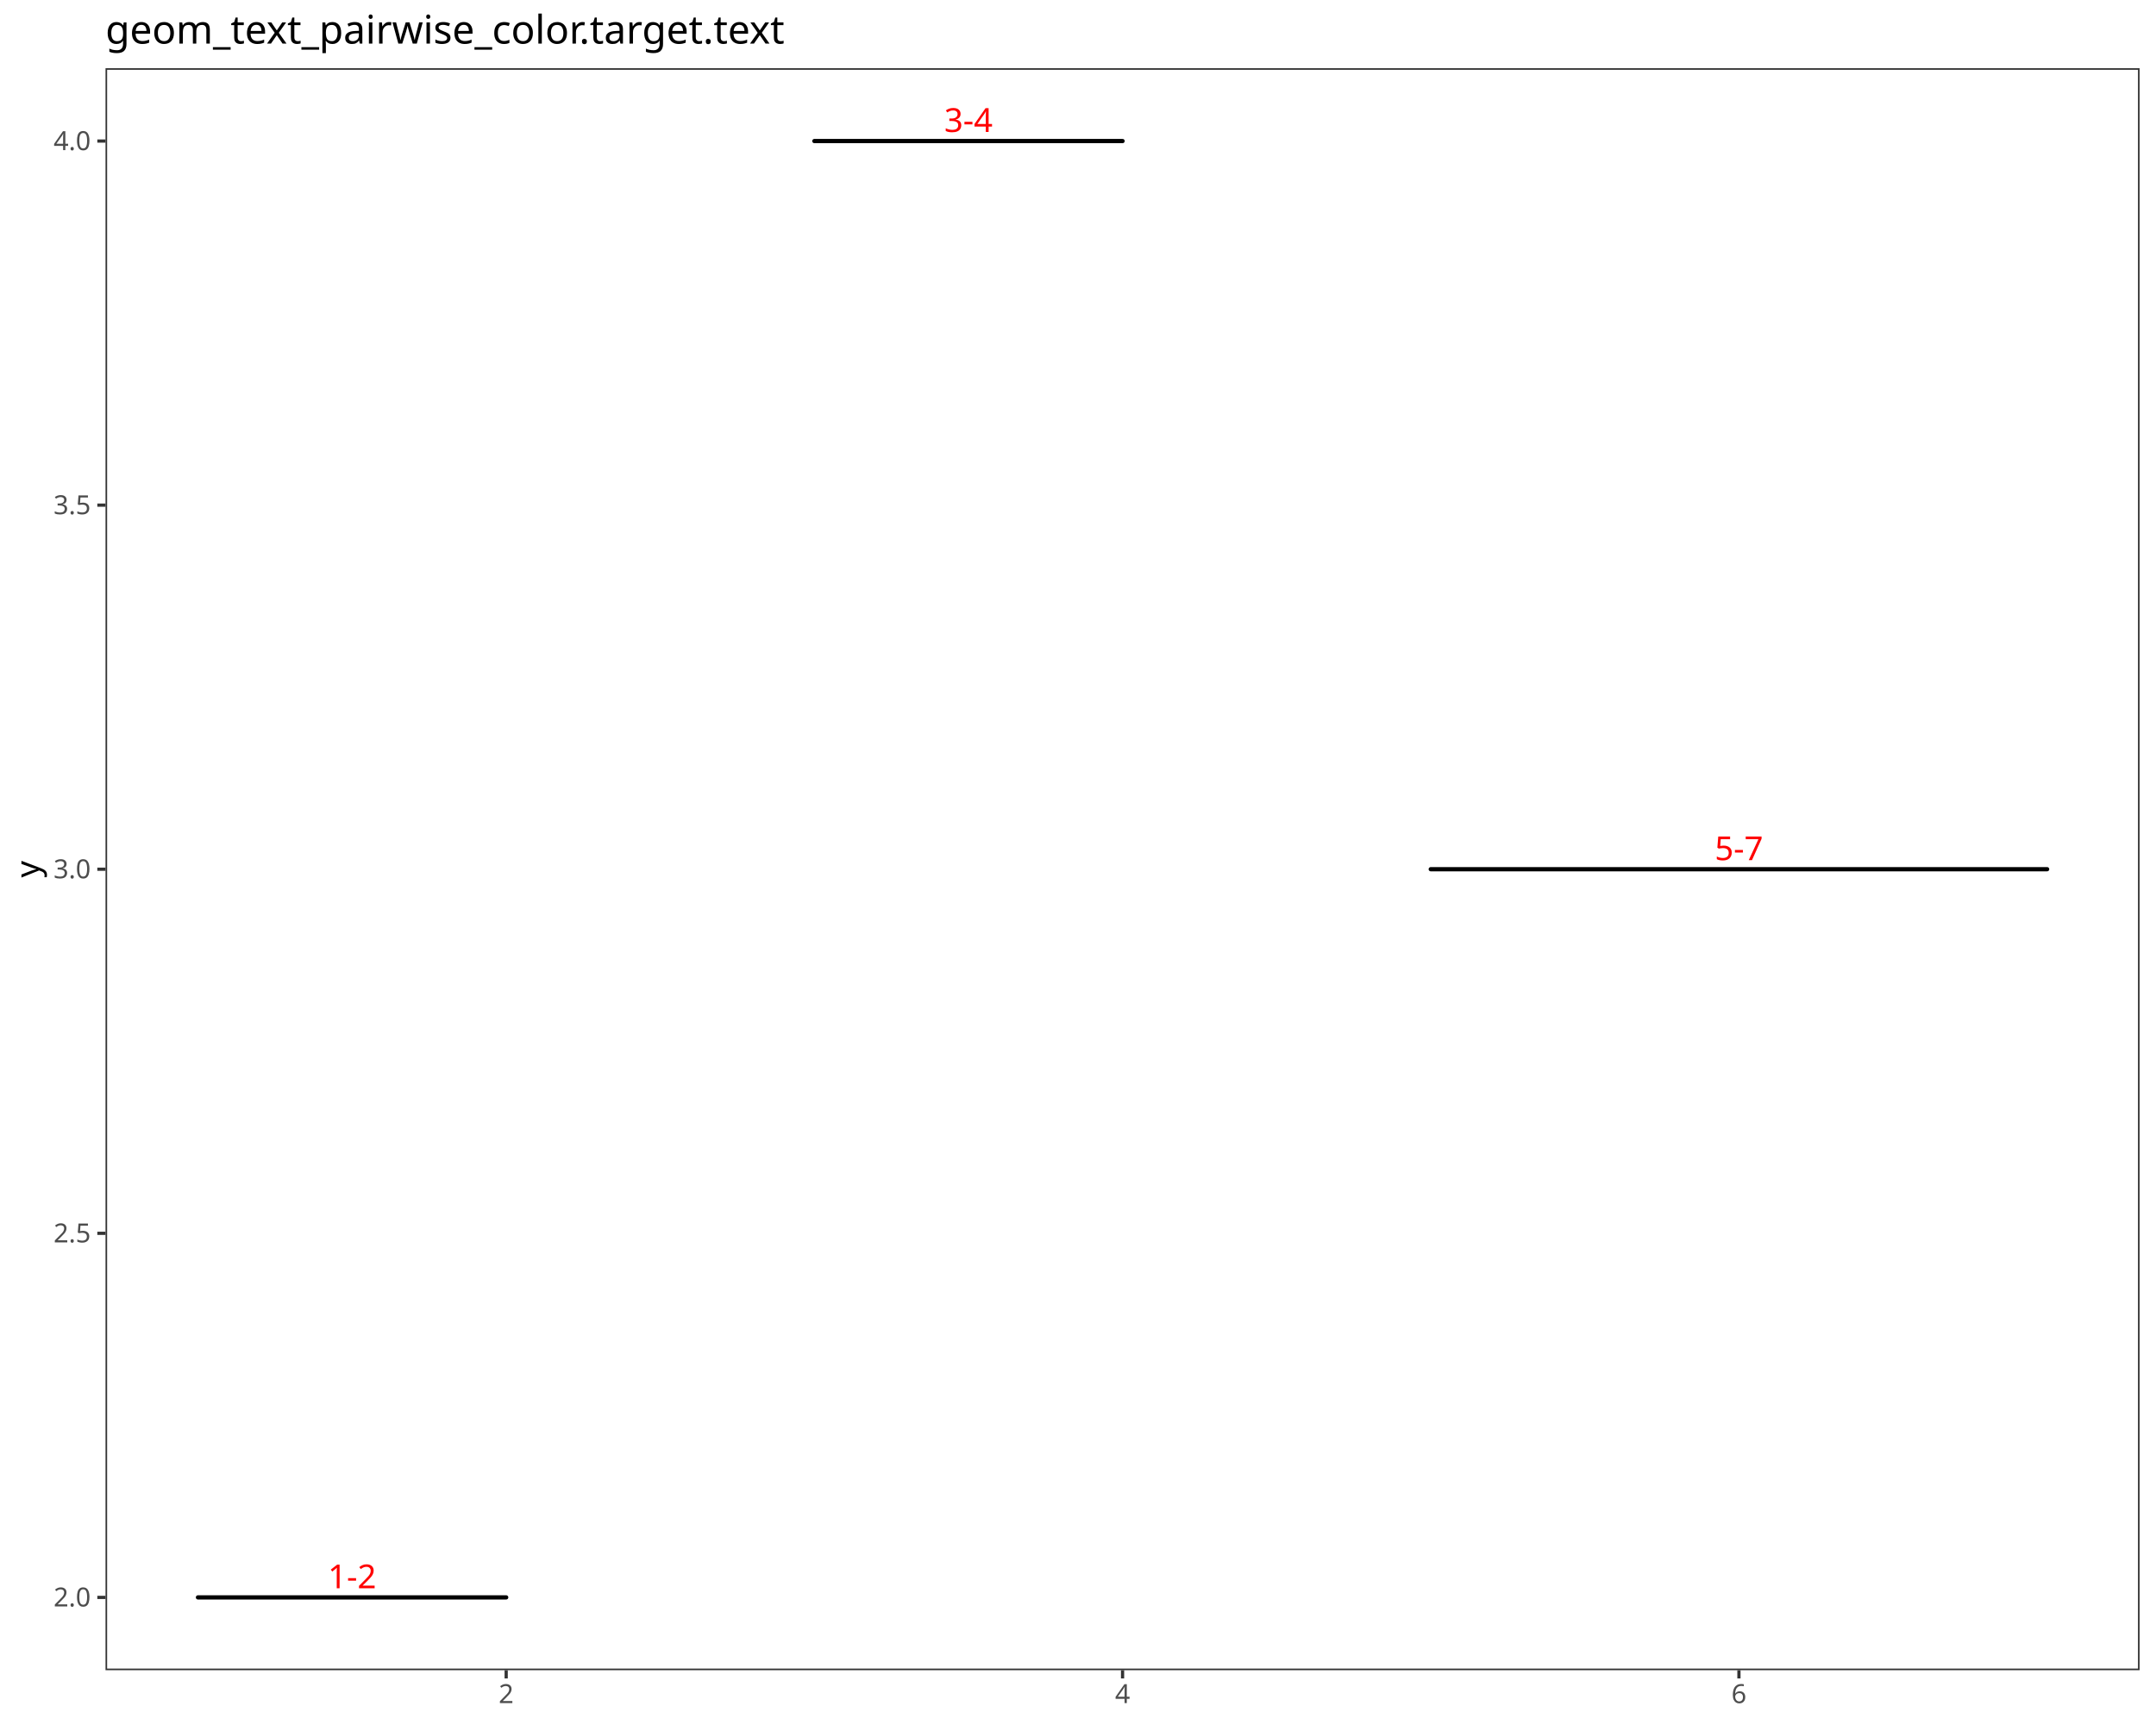
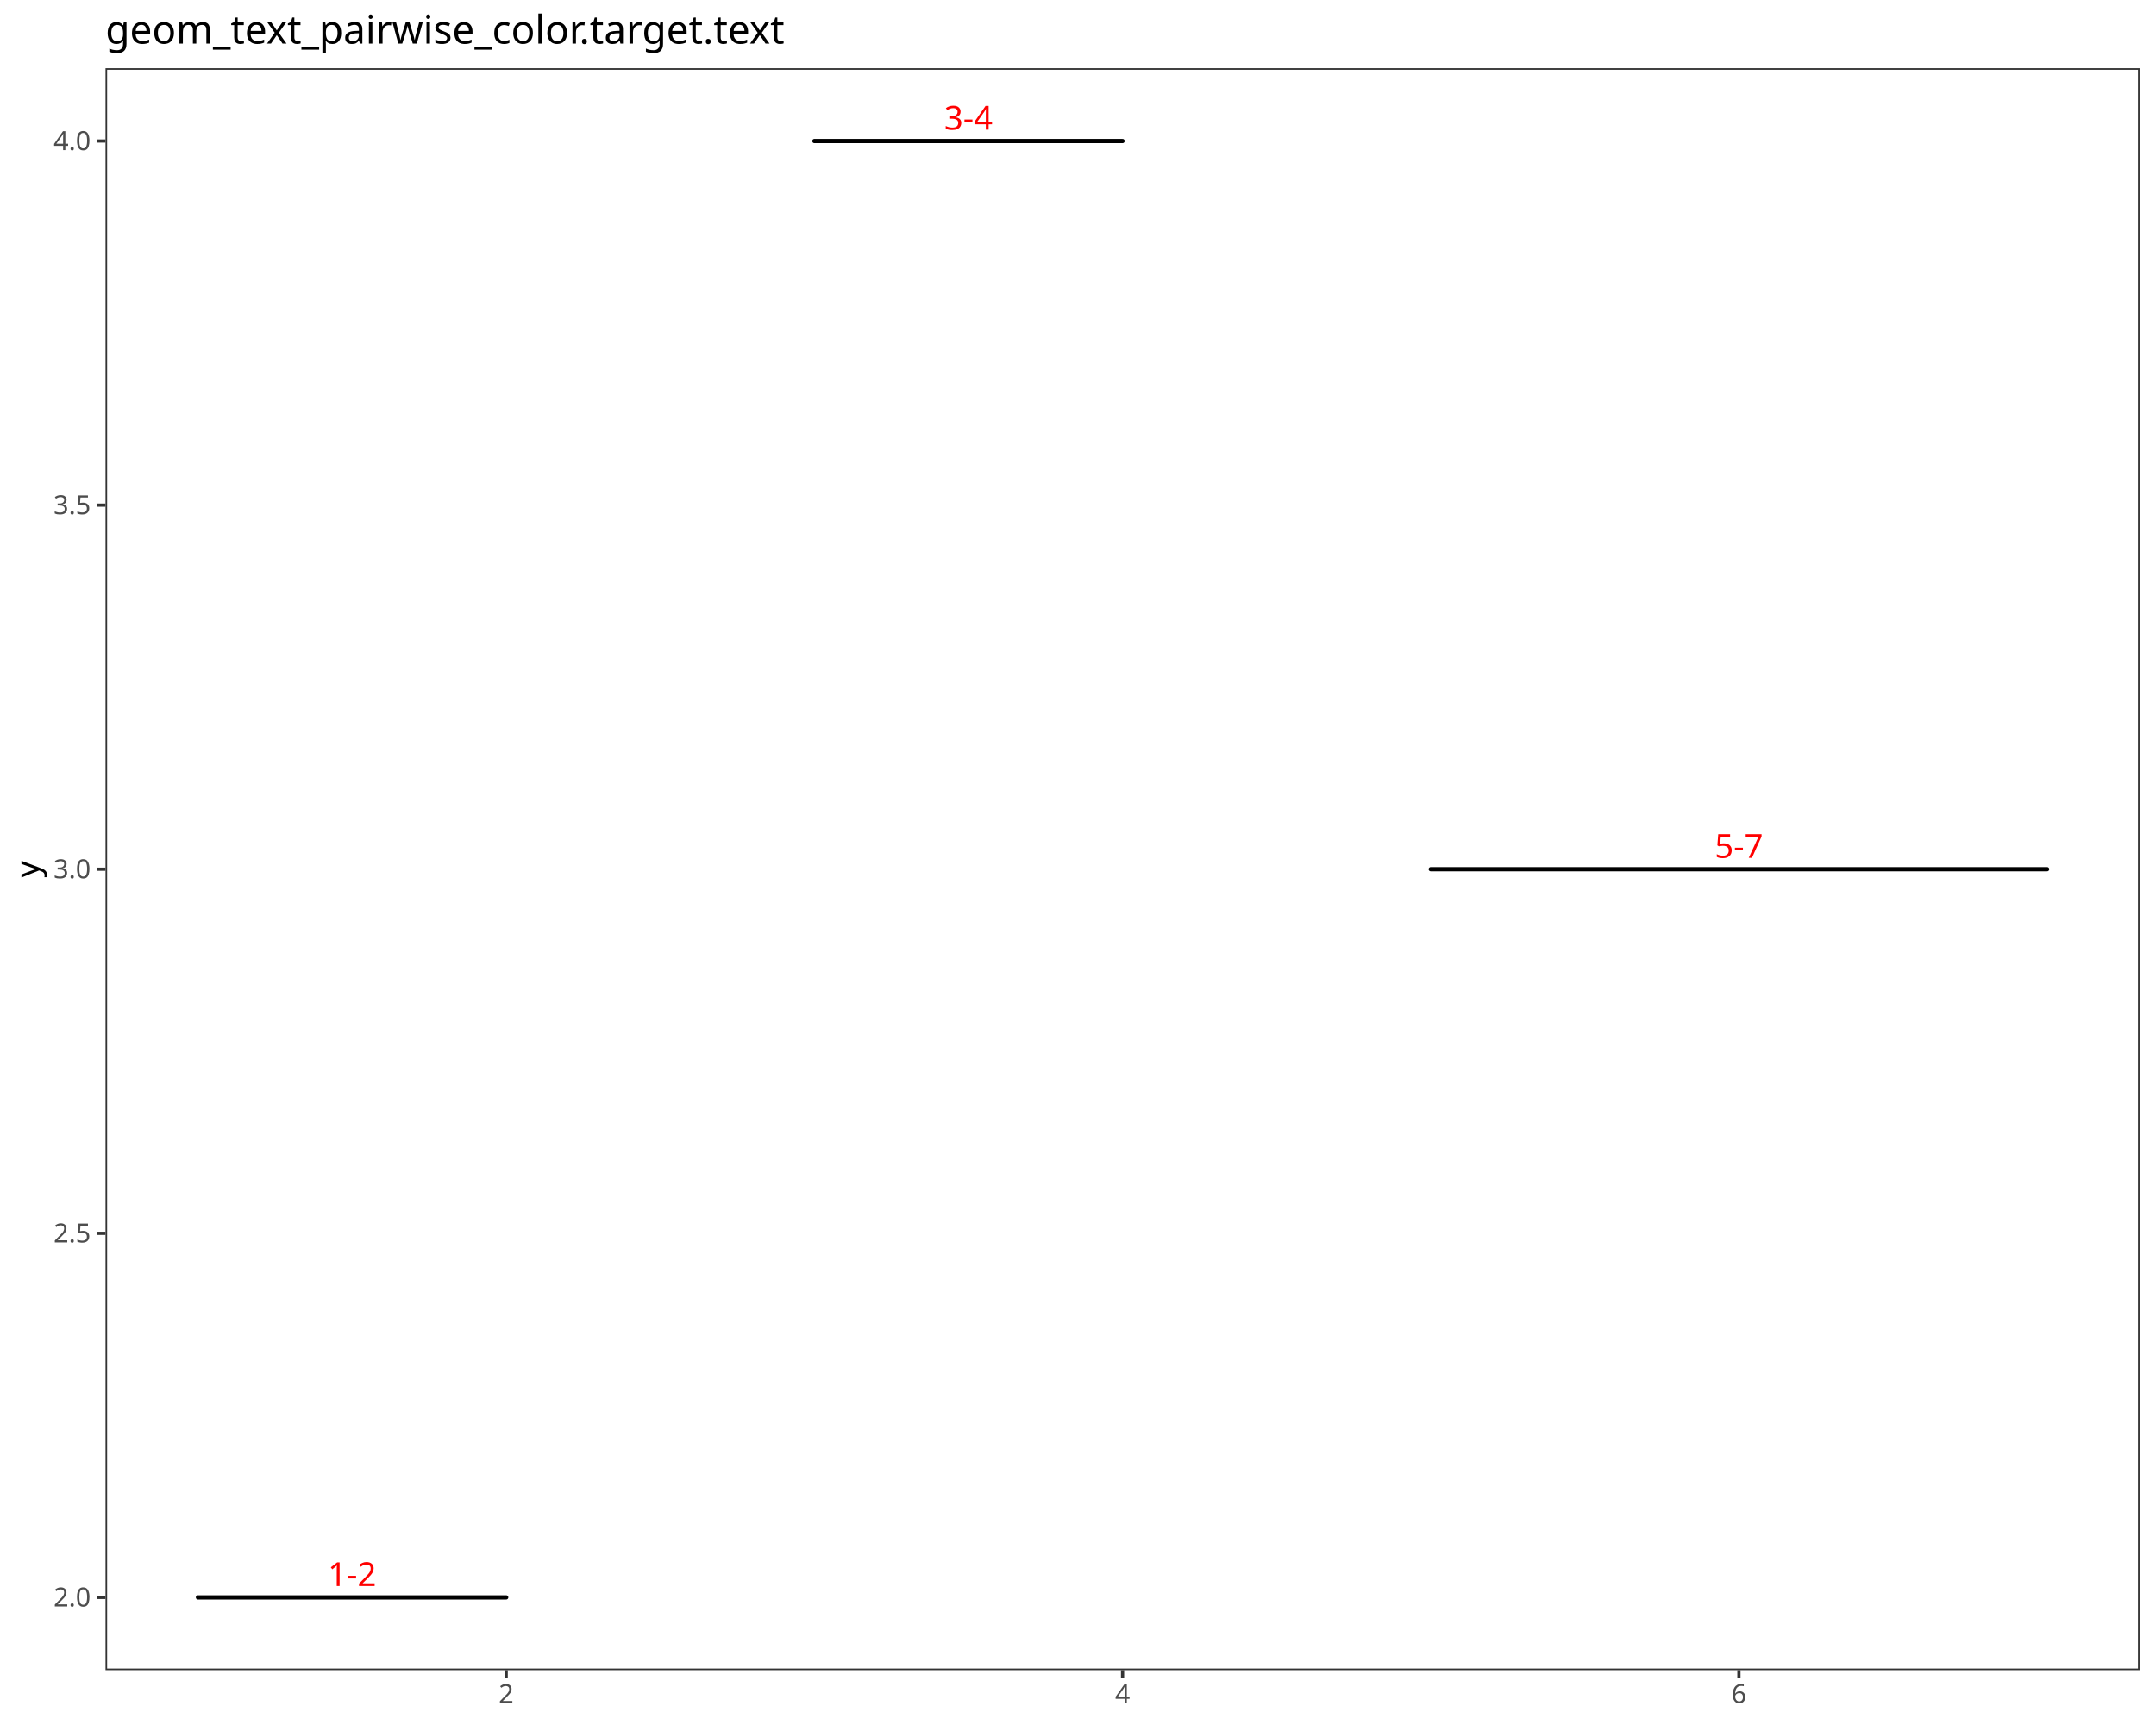
<svg xmlns="http://www.w3.org/2000/svg" class="svglite" data-engine-version="2.0" width="720.00pt" height="576.00pt" viewBox="0 0 720.00 576.00">
  <defs>
    <style type="text/css">
    .svglite line, .svglite polyline, .svglite polygon, .svglite path, .svglite rect, .svglite circle {
      fill: none;
      stroke: #000000;
      stroke-linecap: round;
      stroke-linejoin: round;
      stroke-miterlimit: 10.00;
    }
  </style>
  </defs>
  <rect width="100%" height="100%" style="stroke: none; fill: #FFFFFF;" />
  <defs>
    <clipPath id="cpMC4wMHw3MjAuMDB8MC4wMHw1NzYuMDA=">
      <rect x="0.00" y="0.00" width="720.00" height="576.00" />
    </clipPath>
  </defs>
  <g clip-path="url(#cpMC4wMHw3MjAuMDB8MC4wMHw1NzYuMDA=)">
    <rect x="0.00" y="0.00" width="720.00" height="576.00" style="stroke-width: 1.07; stroke: #FFFFFF; fill: #FFFFFF;" />
  </g>
  <defs>
    <clipPath id="cpMzUuMjR8NzE0LjUyfDIyLjc4fDU1Ny43MQ==">
      <rect x="35.24" y="22.78" width="679.28" height="534.92" />
    </clipPath>
  </defs>
  <g clip-path="url(#cpMzUuMjR8NzE0LjUyfDIyLjc4fDU1Ny43MQ==)">
    <rect x="35.24" y="22.78" width="679.28" height="534.92" style="stroke-width: 1.07; stroke: none; fill: #FFFFFF;" />
    <line x1="66.11" y1="533.39" x2="169.04" y2="533.39" style="stroke-width: 1.42;" />
-     <text x="117.58" y="530.35" text-anchor="middle" style="font-size: 11.04px; fill: #FF0000; font-family: sans;" textLength="15.96px" lengthAdjust="spacingAndGlyphs">1-2</text>
+     <text x="117.58" y="529.59" text-anchor="middle" style="font-size: 11.04px; fill: #FF0000; font-family: sans;" textLength="15.96px" lengthAdjust="spacingAndGlyphs">1-2</text>
    <line x1="271.96" y1="47.10" x2="374.88" y2="47.10" style="stroke-width: 1.42;" />
-     <text x="323.42" y="44.06" text-anchor="middle" style="font-size: 11.04px; fill: #FF0000; font-family: sans;" textLength="15.96px" lengthAdjust="spacingAndGlyphs">3-4</text>
+     <text x="323.42" y="43.30" text-anchor="middle" style="font-size: 11.04px; fill: #FF0000; font-family: sans;" textLength="15.96px" lengthAdjust="spacingAndGlyphs">3-4</text>
    <line x1="477.80" y1="290.24" x2="683.64" y2="290.24" style="stroke-width: 1.42;" />
-     <text x="580.72" y="287.21" text-anchor="middle" style="font-size: 11.04px; fill: #FF0000; font-family: sans;" textLength="15.96px" lengthAdjust="spacingAndGlyphs">5-7</text>
+     <text x="580.72" y="286.45" text-anchor="middle" style="font-size: 11.04px; fill: #FF0000; font-family: sans;" textLength="15.96px" lengthAdjust="spacingAndGlyphs">5-7</text>
    <rect x="35.24" y="22.78" width="679.28" height="534.92" style="stroke-width: 1.07; stroke: #333333;" />
  </g>
  <g clip-path="url(#cpMC4wMHw3MjAuMDB8MC4wMHw1NzYuMDA=)">
    <text x="30.31" y="536.42" text-anchor="end" style="font-size: 8.80px; fill: #4D4D4D; font-family: sans;" textLength="12.23px" lengthAdjust="spacingAndGlyphs">2.0</text>
    <text x="30.31" y="414.85" text-anchor="end" style="font-size: 8.80px; fill: #4D4D4D; font-family: sans;" textLength="12.23px" lengthAdjust="spacingAndGlyphs">2.5</text>
    <text x="30.31" y="293.27" text-anchor="end" style="font-size: 8.80px; fill: #4D4D4D; font-family: sans;" textLength="12.23px" lengthAdjust="spacingAndGlyphs">3.0</text>
    <text x="30.31" y="171.70" text-anchor="end" style="font-size: 8.80px; fill: #4D4D4D; font-family: sans;" textLength="12.23px" lengthAdjust="spacingAndGlyphs">3.5</text>
    <text x="30.31" y="50.13" text-anchor="end" style="font-size: 8.80px; fill: #4D4D4D; font-family: sans;" textLength="12.23px" lengthAdjust="spacingAndGlyphs">4.0</text>
    <polyline points="32.50,533.39 35.24,533.39 " style="stroke-width: 1.07; stroke: #333333; stroke-linecap: butt;" />
    <polyline points="32.50,411.82 35.24,411.82 " style="stroke-width: 1.07; stroke: #333333; stroke-linecap: butt;" />
    <polyline points="32.50,290.24 35.24,290.24 " style="stroke-width: 1.07; stroke: #333333; stroke-linecap: butt;" />
    <polyline points="32.50,168.67 35.24,168.67 " style="stroke-width: 1.07; stroke: #333333; stroke-linecap: butt;" />
    <polyline points="32.50,47.10 35.24,47.10 " style="stroke-width: 1.07; stroke: #333333; stroke-linecap: butt;" />
    <polyline points="169.04,560.45 169.04,557.71 " style="stroke-width: 1.07; stroke: #333333; stroke-linecap: butt;" />
    <polyline points="374.88,560.45 374.88,557.71 " style="stroke-width: 1.07; stroke: #333333; stroke-linecap: butt;" />
    <polyline points="580.72,560.45 580.72,557.71 " style="stroke-width: 1.07; stroke: #333333; stroke-linecap: butt;" />
    <text x="169.04" y="568.69" text-anchor="middle" style="font-size: 8.80px; fill: #4D4D4D; font-family: sans;" textLength="4.89px" lengthAdjust="spacingAndGlyphs">2</text>
    <text x="374.88" y="568.69" text-anchor="middle" style="font-size: 8.80px; fill: #4D4D4D; font-family: sans;" textLength="4.89px" lengthAdjust="spacingAndGlyphs">4</text>
    <text x="580.72" y="568.69" text-anchor="middle" style="font-size: 8.80px; fill: #4D4D4D; font-family: sans;" textLength="4.89px" lengthAdjust="spacingAndGlyphs">6</text>
    <text transform="translate(13.05,290.24) rotate(-90)" text-anchor="middle" style="font-size: 11.00px; font-family: sans;" textLength="5.50px" lengthAdjust="spacingAndGlyphs">y</text>
    <text x="35.24" y="14.56" style="font-size: 13.20px; font-family: sans;" textLength="215.74px" lengthAdjust="spacingAndGlyphs">geom_text_pairwise_color.target.text</text>
  </g>
</svg>
